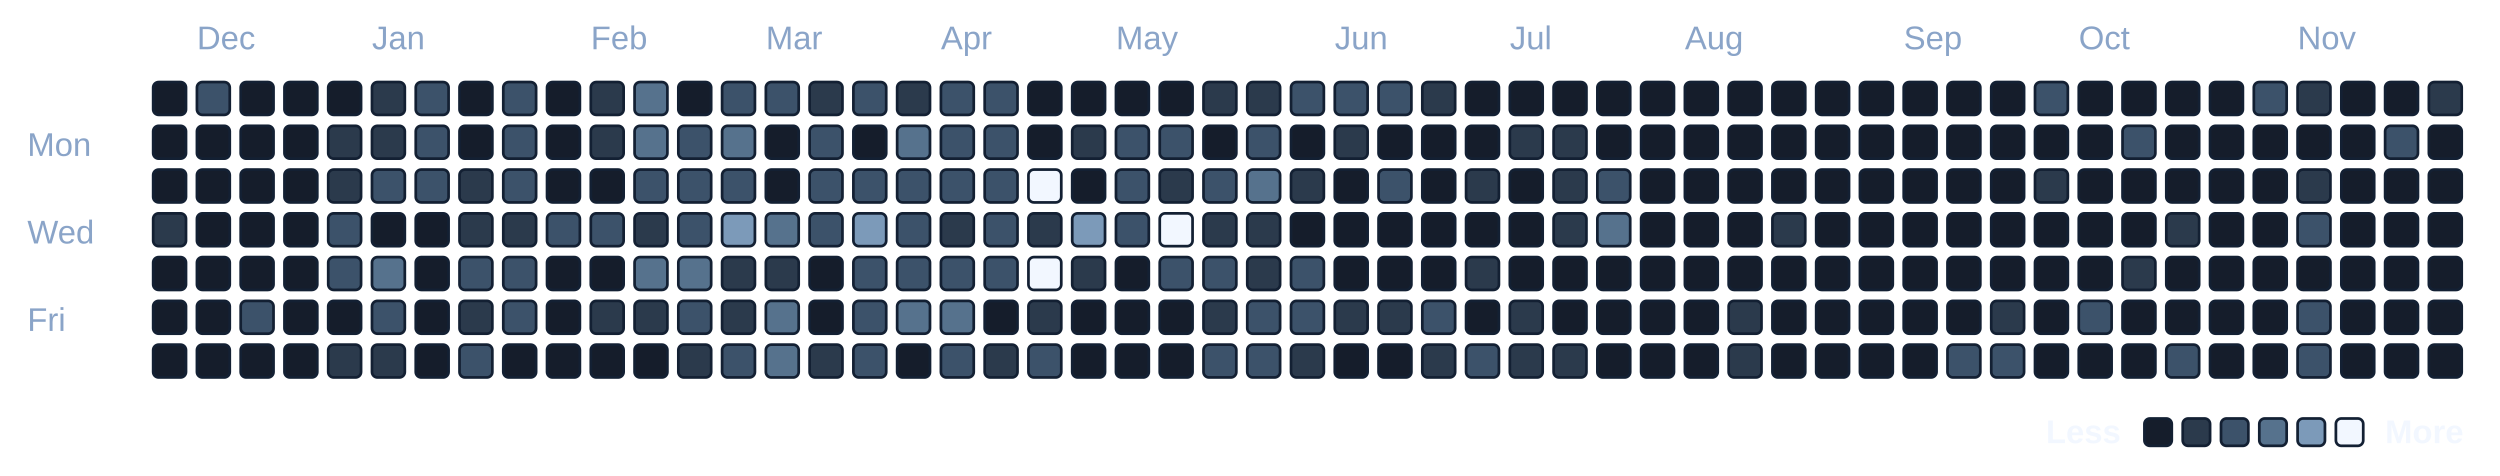
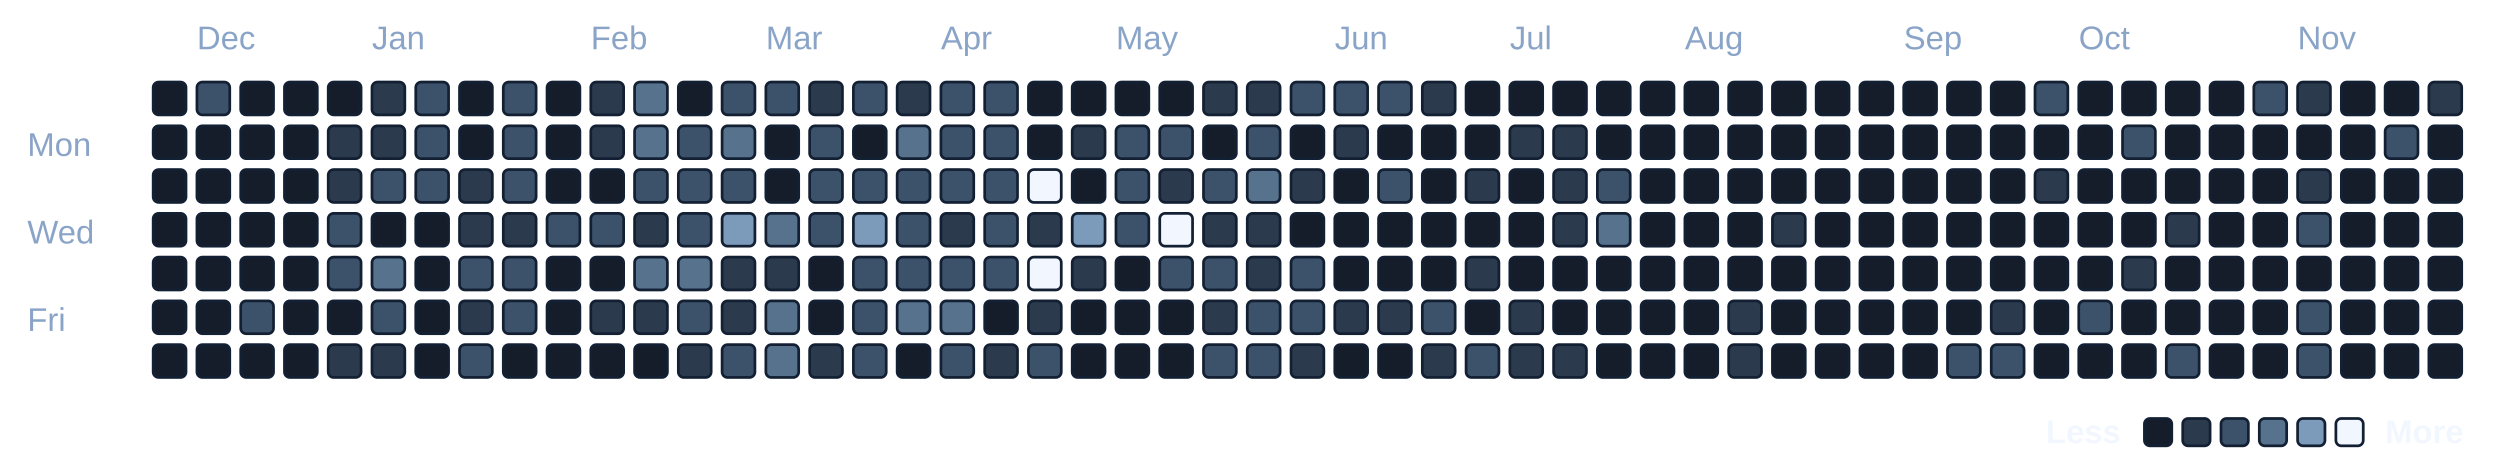
<svg xmlns="http://www.w3.org/2000/svg" baseProfile="tiny" height="174" version="1.2" width="914">
  <defs />
  <text fill="#8AA4C8" font-family="Segoe UI, Arial, sans-serif" font-size="12px" x="72" y="18">Dec</text>
  <text fill="#8AA4C8" font-family="Segoe UI, Arial, sans-serif" font-size="12px" x="136" y="18">Jan</text>
  <text fill="#8AA4C8" font-family="Segoe UI, Arial, sans-serif" font-size="12px" x="216" y="18">Feb</text>
  <text fill="#8AA4C8" font-family="Segoe UI, Arial, sans-serif" font-size="12px" x="280" y="18">Mar</text>
  <text fill="#8AA4C8" font-family="Segoe UI, Arial, sans-serif" font-size="12px" x="344" y="18">Apr</text>
  <text fill="#8AA4C8" font-family="Segoe UI, Arial, sans-serif" font-size="12px" x="408" y="18">May</text>
  <text fill="#8AA4C8" font-family="Segoe UI, Arial, sans-serif" font-size="12px" x="488" y="18">Jun</text>
  <text fill="#8AA4C8" font-family="Segoe UI, Arial, sans-serif" font-size="12px" x="552" y="18">Jul</text>
  <text fill="#8AA4C8" font-family="Segoe UI, Arial, sans-serif" font-size="12px" x="616" y="18">Aug</text>
  <text fill="#8AA4C8" font-family="Segoe UI, Arial, sans-serif" font-size="12px" x="696" y="18">Sep</text>
  <text fill="#8AA4C8" font-family="Segoe UI, Arial, sans-serif" font-size="12px" x="760" y="18">Oct</text>
  <text fill="#8AA4C8" font-family="Segoe UI, Arial, sans-serif" font-size="12px" x="840" y="18">Nov</text>
  <text fill="#8AA4C8" font-family="Segoe UI, Arial, sans-serif" font-size="12px" x="10" y="57">Mon</text>
  <text fill="#8AA4C8" font-family="Segoe UI, Arial, sans-serif" font-size="12px" x="10" y="89">Wed</text>
  <text fill="#8AA4C8" font-family="Segoe UI, Arial, sans-serif" font-size="12px" x="10" y="121">Fri</text>
  <rect fill="#151D2B" height="12" rx="2" ry="2" stroke="#132033" stroke-width="1" width="12" x="56" y="30" />
  <rect fill="#151D2B" height="12" rx="2" ry="2" stroke="#132033" stroke-width="1" width="12" x="56" y="46" />
  <rect fill="#151D2B" height="12" rx="2" ry="2" stroke="#132033" stroke-width="1" width="12" x="56" y="62" />
-   <rect fill="#2B3A4C" height="12" rx="2" ry="2" stroke="#132033" stroke-width="1" width="12" x="56" y="78" />
+   <rect fill="#151D2B" height="12" rx="2" ry="2" stroke="#132033" stroke-width="1" width="12" x="56" y="78" />
  <rect fill="#151D2B" height="12" rx="2" ry="2" stroke="#132033" stroke-width="1" width="12" x="56" y="94" />
  <rect fill="#151D2B" height="12" rx="2" ry="2" stroke="#132033" stroke-width="1" width="12" x="56" y="110" />
  <rect fill="#151D2B" height="12" rx="2" ry="2" stroke="#132033" stroke-width="1" width="12" x="56" y="126" />
  <rect fill="#3C526A" height="12" rx="2" ry="2" stroke="#132033" stroke-width="1" width="12" x="72" y="30" />
  <rect fill="#151D2B" height="12" rx="2" ry="2" stroke="#132033" stroke-width="1" width="12" x="72" y="46" />
  <rect fill="#151D2B" height="12" rx="2" ry="2" stroke="#132033" stroke-width="1" width="12" x="72" y="62" />
  <rect fill="#151D2B" height="12" rx="2" ry="2" stroke="#132033" stroke-width="1" width="12" x="72" y="78" />
  <rect fill="#151D2B" height="12" rx="2" ry="2" stroke="#132033" stroke-width="1" width="12" x="72" y="94" />
  <rect fill="#151D2B" height="12" rx="2" ry="2" stroke="#132033" stroke-width="1" width="12" x="72" y="110" />
  <rect fill="#151D2B" height="12" rx="2" ry="2" stroke="#132033" stroke-width="1" width="12" x="72" y="126" />
  <rect fill="#151D2B" height="12" rx="2" ry="2" stroke="#132033" stroke-width="1" width="12" x="88" y="30" />
  <rect fill="#151D2B" height="12" rx="2" ry="2" stroke="#132033" stroke-width="1" width="12" x="88" y="46" />
  <rect fill="#151D2B" height="12" rx="2" ry="2" stroke="#132033" stroke-width="1" width="12" x="88" y="62" />
  <rect fill="#151D2B" height="12" rx="2" ry="2" stroke="#132033" stroke-width="1" width="12" x="88" y="78" />
  <rect fill="#151D2B" height="12" rx="2" ry="2" stroke="#132033" stroke-width="1" width="12" x="88" y="94" />
  <rect fill="#3C526A" height="12" rx="2" ry="2" stroke="#132033" stroke-width="1" width="12" x="88" y="110" />
  <rect fill="#151D2B" height="12" rx="2" ry="2" stroke="#132033" stroke-width="1" width="12" x="88" y="126" />
  <rect fill="#151D2B" height="12" rx="2" ry="2" stroke="#132033" stroke-width="1" width="12" x="104" y="30" />
  <rect fill="#151D2B" height="12" rx="2" ry="2" stroke="#132033" stroke-width="1" width="12" x="104" y="46" />
  <rect fill="#151D2B" height="12" rx="2" ry="2" stroke="#132033" stroke-width="1" width="12" x="104" y="62" />
  <rect fill="#151D2B" height="12" rx="2" ry="2" stroke="#132033" stroke-width="1" width="12" x="104" y="78" />
  <rect fill="#151D2B" height="12" rx="2" ry="2" stroke="#132033" stroke-width="1" width="12" x="104" y="94" />
  <rect fill="#151D2B" height="12" rx="2" ry="2" stroke="#132033" stroke-width="1" width="12" x="104" y="110" />
  <rect fill="#151D2B" height="12" rx="2" ry="2" stroke="#132033" stroke-width="1" width="12" x="104" y="126" />
  <rect fill="#151D2B" height="12" rx="2" ry="2" stroke="#132033" stroke-width="1" width="12" x="120" y="30" />
  <rect fill="#2B3A4C" height="12" rx="2" ry="2" stroke="#132033" stroke-width="1" width="12" x="120" y="46" />
  <rect fill="#2B3A4C" height="12" rx="2" ry="2" stroke="#132033" stroke-width="1" width="12" x="120" y="62" />
  <rect fill="#3C526A" height="12" rx="2" ry="2" stroke="#132033" stroke-width="1" width="12" x="120" y="78" />
  <rect fill="#3C526A" height="12" rx="2" ry="2" stroke="#132033" stroke-width="1" width="12" x="120" y="94" />
  <rect fill="#151D2B" height="12" rx="2" ry="2" stroke="#132033" stroke-width="1" width="12" x="120" y="110" />
  <rect fill="#2B3A4C" height="12" rx="2" ry="2" stroke="#132033" stroke-width="1" width="12" x="120" y="126" />
  <rect fill="#2B3A4C" height="12" rx="2" ry="2" stroke="#132033" stroke-width="1" width="12" x="136" y="30" />
  <rect fill="#2B3A4C" height="12" rx="2" ry="2" stroke="#132033" stroke-width="1" width="12" x="136" y="46" />
  <rect fill="#3C526A" height="12" rx="2" ry="2" stroke="#132033" stroke-width="1" width="12" x="136" y="62" />
  <rect fill="#151D2B" height="12" rx="2" ry="2" stroke="#132033" stroke-width="1" width="12" x="136" y="78" />
  <rect fill="#56728D" height="12" rx="2" ry="2" stroke="#132033" stroke-width="1" width="12" x="136" y="94" />
  <rect fill="#3C526A" height="12" rx="2" ry="2" stroke="#132033" stroke-width="1" width="12" x="136" y="110" />
  <rect fill="#2B3A4C" height="12" rx="2" ry="2" stroke="#132033" stroke-width="1" width="12" x="136" y="126" />
  <rect fill="#3C526A" height="12" rx="2" ry="2" stroke="#132033" stroke-width="1" width="12" x="152" y="30" />
  <rect fill="#3C526A" height="12" rx="2" ry="2" stroke="#132033" stroke-width="1" width="12" x="152" y="46" />
  <rect fill="#3C526A" height="12" rx="2" ry="2" stroke="#132033" stroke-width="1" width="12" x="152" y="62" />
  <rect fill="#151D2B" height="12" rx="2" ry="2" stroke="#132033" stroke-width="1" width="12" x="152" y="78" />
  <rect fill="#151D2B" height="12" rx="2" ry="2" stroke="#132033" stroke-width="1" width="12" x="152" y="94" />
  <rect fill="#151D2B" height="12" rx="2" ry="2" stroke="#132033" stroke-width="1" width="12" x="152" y="110" />
  <rect fill="#151D2B" height="12" rx="2" ry="2" stroke="#132033" stroke-width="1" width="12" x="152" y="126" />
  <rect fill="#151D2B" height="12" rx="2" ry="2" stroke="#132033" stroke-width="1" width="12" x="168" y="30" />
  <rect fill="#151D2B" height="12" rx="2" ry="2" stroke="#132033" stroke-width="1" width="12" x="168" y="46" />
  <rect fill="#2B3A4C" height="12" rx="2" ry="2" stroke="#132033" stroke-width="1" width="12" x="168" y="62" />
  <rect fill="#2B3A4C" height="12" rx="2" ry="2" stroke="#132033" stroke-width="1" width="12" x="168" y="78" />
  <rect fill="#3C526A" height="12" rx="2" ry="2" stroke="#132033" stroke-width="1" width="12" x="168" y="94" />
  <rect fill="#2B3A4C" height="12" rx="2" ry="2" stroke="#132033" stroke-width="1" width="12" x="168" y="110" />
  <rect fill="#3C526A" height="12" rx="2" ry="2" stroke="#132033" stroke-width="1" width="12" x="168" y="126" />
  <rect fill="#3C526A" height="12" rx="2" ry="2" stroke="#132033" stroke-width="1" width="12" x="184" y="30" />
  <rect fill="#3C526A" height="12" rx="2" ry="2" stroke="#132033" stroke-width="1" width="12" x="184" y="46" />
  <rect fill="#3C526A" height="12" rx="2" ry="2" stroke="#132033" stroke-width="1" width="12" x="184" y="62" />
  <rect fill="#2B3A4C" height="12" rx="2" ry="2" stroke="#132033" stroke-width="1" width="12" x="184" y="78" />
  <rect fill="#3C526A" height="12" rx="2" ry="2" stroke="#132033" stroke-width="1" width="12" x="184" y="94" />
  <rect fill="#3C526A" height="12" rx="2" ry="2" stroke="#132033" stroke-width="1" width="12" x="184" y="110" />
  <rect fill="#151D2B" height="12" rx="2" ry="2" stroke="#132033" stroke-width="1" width="12" x="184" y="126" />
  <rect fill="#151D2B" height="12" rx="2" ry="2" stroke="#132033" stroke-width="1" width="12" x="200" y="30" />
  <rect fill="#151D2B" height="12" rx="2" ry="2" stroke="#132033" stroke-width="1" width="12" x="200" y="46" />
  <rect fill="#151D2B" height="12" rx="2" ry="2" stroke="#132033" stroke-width="1" width="12" x="200" y="62" />
  <rect fill="#3C526A" height="12" rx="2" ry="2" stroke="#132033" stroke-width="1" width="12" x="200" y="78" />
  <rect fill="#151D2B" height="12" rx="2" ry="2" stroke="#132033" stroke-width="1" width="12" x="200" y="94" />
  <rect fill="#151D2B" height="12" rx="2" ry="2" stroke="#132033" stroke-width="1" width="12" x="200" y="110" />
  <rect fill="#151D2B" height="12" rx="2" ry="2" stroke="#132033" stroke-width="1" width="12" x="200" y="126" />
  <rect fill="#2B3A4C" height="12" rx="2" ry="2" stroke="#132033" stroke-width="1" width="12" x="216" y="30" />
  <rect fill="#2B3A4C" height="12" rx="2" ry="2" stroke="#132033" stroke-width="1" width="12" x="216" y="46" />
  <rect fill="#151D2B" height="12" rx="2" ry="2" stroke="#132033" stroke-width="1" width="12" x="216" y="62" />
  <rect fill="#3C526A" height="12" rx="2" ry="2" stroke="#132033" stroke-width="1" width="12" x="216" y="78" />
  <rect fill="#151D2B" height="12" rx="2" ry="2" stroke="#132033" stroke-width="1" width="12" x="216" y="94" />
  <rect fill="#2B3A4C" height="12" rx="2" ry="2" stroke="#132033" stroke-width="1" width="12" x="216" y="110" />
  <rect fill="#151D2B" height="12" rx="2" ry="2" stroke="#132033" stroke-width="1" width="12" x="216" y="126" />
  <rect fill="#56728D" height="12" rx="2" ry="2" stroke="#132033" stroke-width="1" width="12" x="232" y="30" />
  <rect fill="#56728D" height="12" rx="2" ry="2" stroke="#132033" stroke-width="1" width="12" x="232" y="46" />
  <rect fill="#3C526A" height="12" rx="2" ry="2" stroke="#132033" stroke-width="1" width="12" x="232" y="62" />
  <rect fill="#2B3A4C" height="12" rx="2" ry="2" stroke="#132033" stroke-width="1" width="12" x="232" y="78" />
  <rect fill="#56728D" height="12" rx="2" ry="2" stroke="#132033" stroke-width="1" width="12" x="232" y="94" />
  <rect fill="#2B3A4C" height="12" rx="2" ry="2" stroke="#132033" stroke-width="1" width="12" x="232" y="110" />
  <rect fill="#151D2B" height="12" rx="2" ry="2" stroke="#132033" stroke-width="1" width="12" x="232" y="126" />
  <rect fill="#151D2B" height="12" rx="2" ry="2" stroke="#132033" stroke-width="1" width="12" x="248" y="30" />
  <rect fill="#3C526A" height="12" rx="2" ry="2" stroke="#132033" stroke-width="1" width="12" x="248" y="46" />
  <rect fill="#3C526A" height="12" rx="2" ry="2" stroke="#132033" stroke-width="1" width="12" x="248" y="62" />
  <rect fill="#3C526A" height="12" rx="2" ry="2" stroke="#132033" stroke-width="1" width="12" x="248" y="78" />
  <rect fill="#56728D" height="12" rx="2" ry="2" stroke="#132033" stroke-width="1" width="12" x="248" y="94" />
  <rect fill="#3C526A" height="12" rx="2" ry="2" stroke="#132033" stroke-width="1" width="12" x="248" y="110" />
  <rect fill="#2B3A4C" height="12" rx="2" ry="2" stroke="#132033" stroke-width="1" width="12" x="248" y="126" />
  <rect fill="#3C526A" height="12" rx="2" ry="2" stroke="#132033" stroke-width="1" width="12" x="264" y="30" />
  <rect fill="#56728D" height="12" rx="2" ry="2" stroke="#132033" stroke-width="1" width="12" x="264" y="46" />
  <rect fill="#3C526A" height="12" rx="2" ry="2" stroke="#132033" stroke-width="1" width="12" x="264" y="62" />
  <rect fill="#7C9AB9" height="12" rx="2" ry="2" stroke="#132033" stroke-width="1" width="12" x="264" y="78" />
  <rect fill="#2B3A4C" height="12" rx="2" ry="2" stroke="#132033" stroke-width="1" width="12" x="264" y="94" />
  <rect fill="#2B3A4C" height="12" rx="2" ry="2" stroke="#132033" stroke-width="1" width="12" x="264" y="110" />
  <rect fill="#3C526A" height="12" rx="2" ry="2" stroke="#132033" stroke-width="1" width="12" x="264" y="126" />
  <rect fill="#3C526A" height="12" rx="2" ry="2" stroke="#132033" stroke-width="1" width="12" x="280" y="30" />
  <rect fill="#151D2B" height="12" rx="2" ry="2" stroke="#132033" stroke-width="1" width="12" x="280" y="46" />
  <rect fill="#151D2B" height="12" rx="2" ry="2" stroke="#132033" stroke-width="1" width="12" x="280" y="62" />
  <rect fill="#56728D" height="12" rx="2" ry="2" stroke="#132033" stroke-width="1" width="12" x="280" y="78" />
  <rect fill="#2B3A4C" height="12" rx="2" ry="2" stroke="#132033" stroke-width="1" width="12" x="280" y="94" />
  <rect fill="#56728D" height="12" rx="2" ry="2" stroke="#132033" stroke-width="1" width="12" x="280" y="110" />
  <rect fill="#56728D" height="12" rx="2" ry="2" stroke="#132033" stroke-width="1" width="12" x="280" y="126" />
  <rect fill="#2B3A4C" height="12" rx="2" ry="2" stroke="#132033" stroke-width="1" width="12" x="296" y="30" />
  <rect fill="#3C526A" height="12" rx="2" ry="2" stroke="#132033" stroke-width="1" width="12" x="296" y="46" />
  <rect fill="#3C526A" height="12" rx="2" ry="2" stroke="#132033" stroke-width="1" width="12" x="296" y="62" />
  <rect fill="#3C526A" height="12" rx="2" ry="2" stroke="#132033" stroke-width="1" width="12" x="296" y="78" />
  <rect fill="#151D2B" height="12" rx="2" ry="2" stroke="#132033" stroke-width="1" width="12" x="296" y="94" />
  <rect fill="#151D2B" height="12" rx="2" ry="2" stroke="#132033" stroke-width="1" width="12" x="296" y="110" />
  <rect fill="#2B3A4C" height="12" rx="2" ry="2" stroke="#132033" stroke-width="1" width="12" x="296" y="126" />
  <rect fill="#3C526A" height="12" rx="2" ry="2" stroke="#132033" stroke-width="1" width="12" x="312" y="30" />
  <rect fill="#151D2B" height="12" rx="2" ry="2" stroke="#132033" stroke-width="1" width="12" x="312" y="46" />
  <rect fill="#3C526A" height="12" rx="2" ry="2" stroke="#132033" stroke-width="1" width="12" x="312" y="62" />
  <rect fill="#7C9AB9" height="12" rx="2" ry="2" stroke="#132033" stroke-width="1" width="12" x="312" y="78" />
  <rect fill="#3C526A" height="12" rx="2" ry="2" stroke="#132033" stroke-width="1" width="12" x="312" y="94" />
  <rect fill="#3C526A" height="12" rx="2" ry="2" stroke="#132033" stroke-width="1" width="12" x="312" y="110" />
  <rect fill="#3C526A" height="12" rx="2" ry="2" stroke="#132033" stroke-width="1" width="12" x="312" y="126" />
  <rect fill="#2B3A4C" height="12" rx="2" ry="2" stroke="#132033" stroke-width="1" width="12" x="328" y="30" />
  <rect fill="#56728D" height="12" rx="2" ry="2" stroke="#132033" stroke-width="1" width="12" x="328" y="46" />
  <rect fill="#3C526A" height="12" rx="2" ry="2" stroke="#132033" stroke-width="1" width="12" x="328" y="62" />
  <rect fill="#3C526A" height="12" rx="2" ry="2" stroke="#132033" stroke-width="1" width="12" x="328" y="78" />
  <rect fill="#3C526A" height="12" rx="2" ry="2" stroke="#132033" stroke-width="1" width="12" x="328" y="94" />
  <rect fill="#56728D" height="12" rx="2" ry="2" stroke="#132033" stroke-width="1" width="12" x="328" y="110" />
  <rect fill="#151D2B" height="12" rx="2" ry="2" stroke="#132033" stroke-width="1" width="12" x="328" y="126" />
  <rect fill="#3C526A" height="12" rx="2" ry="2" stroke="#132033" stroke-width="1" width="12" x="344" y="30" />
  <rect fill="#3C526A" height="12" rx="2" ry="2" stroke="#132033" stroke-width="1" width="12" x="344" y="46" />
  <rect fill="#3C526A" height="12" rx="2" ry="2" stroke="#132033" stroke-width="1" width="12" x="344" y="62" />
  <rect fill="#2B3A4C" height="12" rx="2" ry="2" stroke="#132033" stroke-width="1" width="12" x="344" y="78" />
  <rect fill="#3C526A" height="12" rx="2" ry="2" stroke="#132033" stroke-width="1" width="12" x="344" y="94" />
  <rect fill="#56728D" height="12" rx="2" ry="2" stroke="#132033" stroke-width="1" width="12" x="344" y="110" />
  <rect fill="#3C526A" height="12" rx="2" ry="2" stroke="#132033" stroke-width="1" width="12" x="344" y="126" />
  <rect fill="#3C526A" height="12" rx="2" ry="2" stroke="#132033" stroke-width="1" width="12" x="360" y="30" />
  <rect fill="#3C526A" height="12" rx="2" ry="2" stroke="#132033" stroke-width="1" width="12" x="360" y="46" />
  <rect fill="#3C526A" height="12" rx="2" ry="2" stroke="#132033" stroke-width="1" width="12" x="360" y="62" />
  <rect fill="#3C526A" height="12" rx="2" ry="2" stroke="#132033" stroke-width="1" width="12" x="360" y="78" />
  <rect fill="#3C526A" height="12" rx="2" ry="2" stroke="#132033" stroke-width="1" width="12" x="360" y="94" />
  <rect fill="#151D2B" height="12" rx="2" ry="2" stroke="#132033" stroke-width="1" width="12" x="360" y="110" />
  <rect fill="#2B3A4C" height="12" rx="2" ry="2" stroke="#132033" stroke-width="1" width="12" x="360" y="126" />
  <rect fill="#151D2B" height="12" rx="2" ry="2" stroke="#132033" stroke-width="1" width="12" x="376" y="30" />
  <rect fill="#151D2B" height="12" rx="2" ry="2" stroke="#132033" stroke-width="1" width="12" x="376" y="46" />
  <rect fill="#F2F7FF" height="12" rx="2" ry="2" stroke="#132033" stroke-width="1" width="12" x="376" y="62" />
  <rect fill="#2B3A4C" height="12" rx="2" ry="2" stroke="#132033" stroke-width="1" width="12" x="376" y="78" />
  <rect fill="#F2F7FF" height="12" rx="2" ry="2" stroke="#132033" stroke-width="1" width="12" x="376" y="94" />
  <rect fill="#2B3A4C" height="12" rx="2" ry="2" stroke="#132033" stroke-width="1" width="12" x="376" y="110" />
  <rect fill="#3C526A" height="12" rx="2" ry="2" stroke="#132033" stroke-width="1" width="12" x="376" y="126" />
  <rect fill="#151D2B" height="12" rx="2" ry="2" stroke="#132033" stroke-width="1" width="12" x="392" y="30" />
  <rect fill="#2B3A4C" height="12" rx="2" ry="2" stroke="#132033" stroke-width="1" width="12" x="392" y="46" />
  <rect fill="#151D2B" height="12" rx="2" ry="2" stroke="#132033" stroke-width="1" width="12" x="392" y="62" />
  <rect fill="#7C9AB9" height="12" rx="2" ry="2" stroke="#132033" stroke-width="1" width="12" x="392" y="78" />
  <rect fill="#2B3A4C" height="12" rx="2" ry="2" stroke="#132033" stroke-width="1" width="12" x="392" y="94" />
  <rect fill="#151D2B" height="12" rx="2" ry="2" stroke="#132033" stroke-width="1" width="12" x="392" y="110" />
  <rect fill="#151D2B" height="12" rx="2" ry="2" stroke="#132033" stroke-width="1" width="12" x="392" y="126" />
  <rect fill="#151D2B" height="12" rx="2" ry="2" stroke="#132033" stroke-width="1" width="12" x="408" y="30" />
  <rect fill="#3C526A" height="12" rx="2" ry="2" stroke="#132033" stroke-width="1" width="12" x="408" y="46" />
  <rect fill="#3C526A" height="12" rx="2" ry="2" stroke="#132033" stroke-width="1" width="12" x="408" y="62" />
  <rect fill="#3C526A" height="12" rx="2" ry="2" stroke="#132033" stroke-width="1" width="12" x="408" y="78" />
  <rect fill="#151D2B" height="12" rx="2" ry="2" stroke="#132033" stroke-width="1" width="12" x="408" y="94" />
  <rect fill="#151D2B" height="12" rx="2" ry="2" stroke="#132033" stroke-width="1" width="12" x="408" y="110" />
  <rect fill="#151D2B" height="12" rx="2" ry="2" stroke="#132033" stroke-width="1" width="12" x="408" y="126" />
  <rect fill="#151D2B" height="12" rx="2" ry="2" stroke="#132033" stroke-width="1" width="12" x="424" y="30" />
  <rect fill="#3C526A" height="12" rx="2" ry="2" stroke="#132033" stroke-width="1" width="12" x="424" y="46" />
  <rect fill="#2B3A4C" height="12" rx="2" ry="2" stroke="#132033" stroke-width="1" width="12" x="424" y="62" />
  <rect fill="#F2F7FF" height="12" rx="2" ry="2" stroke="#132033" stroke-width="1" width="12" x="424" y="78" />
  <rect fill="#3C526A" height="12" rx="2" ry="2" stroke="#132033" stroke-width="1" width="12" x="424" y="94" />
  <rect fill="#151D2B" height="12" rx="2" ry="2" stroke="#132033" stroke-width="1" width="12" x="424" y="110" />
  <rect fill="#151D2B" height="12" rx="2" ry="2" stroke="#132033" stroke-width="1" width="12" x="424" y="126" />
  <rect fill="#2B3A4C" height="12" rx="2" ry="2" stroke="#132033" stroke-width="1" width="12" x="440" y="30" />
  <rect fill="#151D2B" height="12" rx="2" ry="2" stroke="#132033" stroke-width="1" width="12" x="440" y="46" />
  <rect fill="#3C526A" height="12" rx="2" ry="2" stroke="#132033" stroke-width="1" width="12" x="440" y="62" />
  <rect fill="#2B3A4C" height="12" rx="2" ry="2" stroke="#132033" stroke-width="1" width="12" x="440" y="78" />
  <rect fill="#3C526A" height="12" rx="2" ry="2" stroke="#132033" stroke-width="1" width="12" x="440" y="94" />
  <rect fill="#2B3A4C" height="12" rx="2" ry="2" stroke="#132033" stroke-width="1" width="12" x="440" y="110" />
  <rect fill="#3C526A" height="12" rx="2" ry="2" stroke="#132033" stroke-width="1" width="12" x="440" y="126" />
  <rect fill="#2B3A4C" height="12" rx="2" ry="2" stroke="#132033" stroke-width="1" width="12" x="456" y="30" />
  <rect fill="#3C526A" height="12" rx="2" ry="2" stroke="#132033" stroke-width="1" width="12" x="456" y="46" />
  <rect fill="#56728D" height="12" rx="2" ry="2" stroke="#132033" stroke-width="1" width="12" x="456" y="62" />
  <rect fill="#2B3A4C" height="12" rx="2" ry="2" stroke="#132033" stroke-width="1" width="12" x="456" y="78" />
  <rect fill="#2B3A4C" height="12" rx="2" ry="2" stroke="#132033" stroke-width="1" width="12" x="456" y="94" />
  <rect fill="#3C526A" height="12" rx="2" ry="2" stroke="#132033" stroke-width="1" width="12" x="456" y="110" />
  <rect fill="#3C526A" height="12" rx="2" ry="2" stroke="#132033" stroke-width="1" width="12" x="456" y="126" />
  <rect fill="#3C526A" height="12" rx="2" ry="2" stroke="#132033" stroke-width="1" width="12" x="472" y="30" />
  <rect fill="#151D2B" height="12" rx="2" ry="2" stroke="#132033" stroke-width="1" width="12" x="472" y="46" />
  <rect fill="#2B3A4C" height="12" rx="2" ry="2" stroke="#132033" stroke-width="1" width="12" x="472" y="62" />
  <rect fill="#151D2B" height="12" rx="2" ry="2" stroke="#132033" stroke-width="1" width="12" x="472" y="78" />
  <rect fill="#3C526A" height="12" rx="2" ry="2" stroke="#132033" stroke-width="1" width="12" x="472" y="94" />
  <rect fill="#3C526A" height="12" rx="2" ry="2" stroke="#132033" stroke-width="1" width="12" x="472" y="110" />
  <rect fill="#2B3A4C" height="12" rx="2" ry="2" stroke="#132033" stroke-width="1" width="12" x="472" y="126" />
  <rect fill="#3C526A" height="12" rx="2" ry="2" stroke="#132033" stroke-width="1" width="12" x="488" y="30" />
  <rect fill="#2B3A4C" height="12" rx="2" ry="2" stroke="#132033" stroke-width="1" width="12" x="488" y="46" />
  <rect fill="#151D2B" height="12" rx="2" ry="2" stroke="#132033" stroke-width="1" width="12" x="488" y="62" />
  <rect fill="#151D2B" height="12" rx="2" ry="2" stroke="#132033" stroke-width="1" width="12" x="488" y="78" />
  <rect fill="#151D2B" height="12" rx="2" ry="2" stroke="#132033" stroke-width="1" width="12" x="488" y="94" />
  <rect fill="#2B3A4C" height="12" rx="2" ry="2" stroke="#132033" stroke-width="1" width="12" x="488" y="110" />
  <rect fill="#151D2B" height="12" rx="2" ry="2" stroke="#132033" stroke-width="1" width="12" x="488" y="126" />
  <rect fill="#3C526A" height="12" rx="2" ry="2" stroke="#132033" stroke-width="1" width="12" x="504" y="30" />
  <rect fill="#151D2B" height="12" rx="2" ry="2" stroke="#132033" stroke-width="1" width="12" x="504" y="46" />
  <rect fill="#3C526A" height="12" rx="2" ry="2" stroke="#132033" stroke-width="1" width="12" x="504" y="62" />
  <rect fill="#151D2B" height="12" rx="2" ry="2" stroke="#132033" stroke-width="1" width="12" x="504" y="78" />
  <rect fill="#151D2B" height="12" rx="2" ry="2" stroke="#132033" stroke-width="1" width="12" x="504" y="94" />
  <rect fill="#2B3A4C" height="12" rx="2" ry="2" stroke="#132033" stroke-width="1" width="12" x="504" y="110" />
  <rect fill="#151D2B" height="12" rx="2" ry="2" stroke="#132033" stroke-width="1" width="12" x="504" y="126" />
  <rect fill="#2B3A4C" height="12" rx="2" ry="2" stroke="#132033" stroke-width="1" width="12" x="520" y="30" />
  <rect fill="#151D2B" height="12" rx="2" ry="2" stroke="#132033" stroke-width="1" width="12" x="520" y="46" />
  <rect fill="#151D2B" height="12" rx="2" ry="2" stroke="#132033" stroke-width="1" width="12" x="520" y="62" />
  <rect fill="#151D2B" height="12" rx="2" ry="2" stroke="#132033" stroke-width="1" width="12" x="520" y="78" />
  <rect fill="#151D2B" height="12" rx="2" ry="2" stroke="#132033" stroke-width="1" width="12" x="520" y="94" />
  <rect fill="#3C526A" height="12" rx="2" ry="2" stroke="#132033" stroke-width="1" width="12" x="520" y="110" />
  <rect fill="#2B3A4C" height="12" rx="2" ry="2" stroke="#132033" stroke-width="1" width="12" x="520" y="126" />
  <rect fill="#151D2B" height="12" rx="2" ry="2" stroke="#132033" stroke-width="1" width="12" x="536" y="30" />
  <rect fill="#151D2B" height="12" rx="2" ry="2" stroke="#132033" stroke-width="1" width="12" x="536" y="46" />
  <rect fill="#2B3A4C" height="12" rx="2" ry="2" stroke="#132033" stroke-width="1" width="12" x="536" y="62" />
  <rect fill="#151D2B" height="12" rx="2" ry="2" stroke="#132033" stroke-width="1" width="12" x="536" y="78" />
  <rect fill="#2B3A4C" height="12" rx="2" ry="2" stroke="#132033" stroke-width="1" width="12" x="536" y="94" />
  <rect fill="#151D2B" height="12" rx="2" ry="2" stroke="#132033" stroke-width="1" width="12" x="536" y="110" />
  <rect fill="#3C526A" height="12" rx="2" ry="2" stroke="#132033" stroke-width="1" width="12" x="536" y="126" />
  <rect fill="#151D2B" height="12" rx="2" ry="2" stroke="#132033" stroke-width="1" width="12" x="552" y="30" />
  <rect fill="#2B3A4C" height="12" rx="2" ry="2" stroke="#132033" stroke-width="1" width="12" x="552" y="46" />
  <rect fill="#151D2B" height="12" rx="2" ry="2" stroke="#132033" stroke-width="1" width="12" x="552" y="62" />
  <rect fill="#151D2B" height="12" rx="2" ry="2" stroke="#132033" stroke-width="1" width="12" x="552" y="78" />
  <rect fill="#151D2B" height="12" rx="2" ry="2" stroke="#132033" stroke-width="1" width="12" x="552" y="94" />
  <rect fill="#2B3A4C" height="12" rx="2" ry="2" stroke="#132033" stroke-width="1" width="12" x="552" y="110" />
  <rect fill="#2B3A4C" height="12" rx="2" ry="2" stroke="#132033" stroke-width="1" width="12" x="552" y="126" />
  <rect fill="#151D2B" height="12" rx="2" ry="2" stroke="#132033" stroke-width="1" width="12" x="568" y="30" />
  <rect fill="#2B3A4C" height="12" rx="2" ry="2" stroke="#132033" stroke-width="1" width="12" x="568" y="46" />
  <rect fill="#2B3A4C" height="12" rx="2" ry="2" stroke="#132033" stroke-width="1" width="12" x="568" y="62" />
  <rect fill="#2B3A4C" height="12" rx="2" ry="2" stroke="#132033" stroke-width="1" width="12" x="568" y="78" />
  <rect fill="#151D2B" height="12" rx="2" ry="2" stroke="#132033" stroke-width="1" width="12" x="568" y="94" />
  <rect fill="#151D2B" height="12" rx="2" ry="2" stroke="#132033" stroke-width="1" width="12" x="568" y="110" />
  <rect fill="#2B3A4C" height="12" rx="2" ry="2" stroke="#132033" stroke-width="1" width="12" x="568" y="126" />
  <rect fill="#151D2B" height="12" rx="2" ry="2" stroke="#132033" stroke-width="1" width="12" x="584" y="30" />
  <rect fill="#151D2B" height="12" rx="2" ry="2" stroke="#132033" stroke-width="1" width="12" x="584" y="46" />
  <rect fill="#3C526A" height="12" rx="2" ry="2" stroke="#132033" stroke-width="1" width="12" x="584" y="62" />
  <rect fill="#56728D" height="12" rx="2" ry="2" stroke="#132033" stroke-width="1" width="12" x="584" y="78" />
  <rect fill="#151D2B" height="12" rx="2" ry="2" stroke="#132033" stroke-width="1" width="12" x="584" y="94" />
  <rect fill="#151D2B" height="12" rx="2" ry="2" stroke="#132033" stroke-width="1" width="12" x="584" y="110" />
  <rect fill="#151D2B" height="12" rx="2" ry="2" stroke="#132033" stroke-width="1" width="12" x="584" y="126" />
  <rect fill="#151D2B" height="12" rx="2" ry="2" stroke="#132033" stroke-width="1" width="12" x="600" y="30" />
  <rect fill="#151D2B" height="12" rx="2" ry="2" stroke="#132033" stroke-width="1" width="12" x="600" y="46" />
  <rect fill="#151D2B" height="12" rx="2" ry="2" stroke="#132033" stroke-width="1" width="12" x="600" y="62" />
  <rect fill="#151D2B" height="12" rx="2" ry="2" stroke="#132033" stroke-width="1" width="12" x="600" y="78" />
  <rect fill="#151D2B" height="12" rx="2" ry="2" stroke="#132033" stroke-width="1" width="12" x="600" y="94" />
  <rect fill="#151D2B" height="12" rx="2" ry="2" stroke="#132033" stroke-width="1" width="12" x="600" y="110" />
  <rect fill="#151D2B" height="12" rx="2" ry="2" stroke="#132033" stroke-width="1" width="12" x="600" y="126" />
  <rect fill="#151D2B" height="12" rx="2" ry="2" stroke="#132033" stroke-width="1" width="12" x="616" y="30" />
  <rect fill="#151D2B" height="12" rx="2" ry="2" stroke="#132033" stroke-width="1" width="12" x="616" y="46" />
  <rect fill="#151D2B" height="12" rx="2" ry="2" stroke="#132033" stroke-width="1" width="12" x="616" y="62" />
  <rect fill="#151D2B" height="12" rx="2" ry="2" stroke="#132033" stroke-width="1" width="12" x="616" y="78" />
  <rect fill="#151D2B" height="12" rx="2" ry="2" stroke="#132033" stroke-width="1" width="12" x="616" y="94" />
  <rect fill="#151D2B" height="12" rx="2" ry="2" stroke="#132033" stroke-width="1" width="12" x="616" y="110" />
  <rect fill="#151D2B" height="12" rx="2" ry="2" stroke="#132033" stroke-width="1" width="12" x="616" y="126" />
  <rect fill="#151D2B" height="12" rx="2" ry="2" stroke="#132033" stroke-width="1" width="12" x="632" y="30" />
  <rect fill="#151D2B" height="12" rx="2" ry="2" stroke="#132033" stroke-width="1" width="12" x="632" y="46" />
  <rect fill="#151D2B" height="12" rx="2" ry="2" stroke="#132033" stroke-width="1" width="12" x="632" y="62" />
  <rect fill="#151D2B" height="12" rx="2" ry="2" stroke="#132033" stroke-width="1" width="12" x="632" y="78" />
  <rect fill="#151D2B" height="12" rx="2" ry="2" stroke="#132033" stroke-width="1" width="12" x="632" y="94" />
  <rect fill="#2B3A4C" height="12" rx="2" ry="2" stroke="#132033" stroke-width="1" width="12" x="632" y="110" />
  <rect fill="#2B3A4C" height="12" rx="2" ry="2" stroke="#132033" stroke-width="1" width="12" x="632" y="126" />
  <rect fill="#151D2B" height="12" rx="2" ry="2" stroke="#132033" stroke-width="1" width="12" x="648" y="30" />
  <rect fill="#151D2B" height="12" rx="2" ry="2" stroke="#132033" stroke-width="1" width="12" x="648" y="46" />
  <rect fill="#151D2B" height="12" rx="2" ry="2" stroke="#132033" stroke-width="1" width="12" x="648" y="62" />
  <rect fill="#2B3A4C" height="12" rx="2" ry="2" stroke="#132033" stroke-width="1" width="12" x="648" y="78" />
  <rect fill="#151D2B" height="12" rx="2" ry="2" stroke="#132033" stroke-width="1" width="12" x="648" y="94" />
  <rect fill="#151D2B" height="12" rx="2" ry="2" stroke="#132033" stroke-width="1" width="12" x="648" y="110" />
  <rect fill="#151D2B" height="12" rx="2" ry="2" stroke="#132033" stroke-width="1" width="12" x="648" y="126" />
  <rect fill="#151D2B" height="12" rx="2" ry="2" stroke="#132033" stroke-width="1" width="12" x="664" y="30" />
  <rect fill="#151D2B" height="12" rx="2" ry="2" stroke="#132033" stroke-width="1" width="12" x="664" y="46" />
  <rect fill="#151D2B" height="12" rx="2" ry="2" stroke="#132033" stroke-width="1" width="12" x="664" y="62" />
  <rect fill="#151D2B" height="12" rx="2" ry="2" stroke="#132033" stroke-width="1" width="12" x="664" y="78" />
  <rect fill="#151D2B" height="12" rx="2" ry="2" stroke="#132033" stroke-width="1" width="12" x="664" y="94" />
  <rect fill="#151D2B" height="12" rx="2" ry="2" stroke="#132033" stroke-width="1" width="12" x="664" y="110" />
  <rect fill="#151D2B" height="12" rx="2" ry="2" stroke="#132033" stroke-width="1" width="12" x="664" y="126" />
  <rect fill="#151D2B" height="12" rx="2" ry="2" stroke="#132033" stroke-width="1" width="12" x="680" y="30" />
  <rect fill="#151D2B" height="12" rx="2" ry="2" stroke="#132033" stroke-width="1" width="12" x="680" y="46" />
  <rect fill="#151D2B" height="12" rx="2" ry="2" stroke="#132033" stroke-width="1" width="12" x="680" y="62" />
  <rect fill="#151D2B" height="12" rx="2" ry="2" stroke="#132033" stroke-width="1" width="12" x="680" y="78" />
  <rect fill="#151D2B" height="12" rx="2" ry="2" stroke="#132033" stroke-width="1" width="12" x="680" y="94" />
  <rect fill="#151D2B" height="12" rx="2" ry="2" stroke="#132033" stroke-width="1" width="12" x="680" y="110" />
  <rect fill="#151D2B" height="12" rx="2" ry="2" stroke="#132033" stroke-width="1" width="12" x="680" y="126" />
  <rect fill="#151D2B" height="12" rx="2" ry="2" stroke="#132033" stroke-width="1" width="12" x="696" y="30" />
  <rect fill="#151D2B" height="12" rx="2" ry="2" stroke="#132033" stroke-width="1" width="12" x="696" y="46" />
  <rect fill="#151D2B" height="12" rx="2" ry="2" stroke="#132033" stroke-width="1" width="12" x="696" y="62" />
  <rect fill="#151D2B" height="12" rx="2" ry="2" stroke="#132033" stroke-width="1" width="12" x="696" y="78" />
  <rect fill="#151D2B" height="12" rx="2" ry="2" stroke="#132033" stroke-width="1" width="12" x="696" y="94" />
  <rect fill="#151D2B" height="12" rx="2" ry="2" stroke="#132033" stroke-width="1" width="12" x="696" y="110" />
  <rect fill="#151D2B" height="12" rx="2" ry="2" stroke="#132033" stroke-width="1" width="12" x="696" y="126" />
  <rect fill="#151D2B" height="12" rx="2" ry="2" stroke="#132033" stroke-width="1" width="12" x="712" y="30" />
  <rect fill="#151D2B" height="12" rx="2" ry="2" stroke="#132033" stroke-width="1" width="12" x="712" y="46" />
  <rect fill="#151D2B" height="12" rx="2" ry="2" stroke="#132033" stroke-width="1" width="12" x="712" y="62" />
  <rect fill="#151D2B" height="12" rx="2" ry="2" stroke="#132033" stroke-width="1" width="12" x="712" y="78" />
  <rect fill="#151D2B" height="12" rx="2" ry="2" stroke="#132033" stroke-width="1" width="12" x="712" y="94" />
  <rect fill="#151D2B" height="12" rx="2" ry="2" stroke="#132033" stroke-width="1" width="12" x="712" y="110" />
  <rect fill="#3C526A" height="12" rx="2" ry="2" stroke="#132033" stroke-width="1" width="12" x="712" y="126" />
  <rect fill="#151D2B" height="12" rx="2" ry="2" stroke="#132033" stroke-width="1" width="12" x="728" y="30" />
  <rect fill="#151D2B" height="12" rx="2" ry="2" stroke="#132033" stroke-width="1" width="12" x="728" y="46" />
  <rect fill="#151D2B" height="12" rx="2" ry="2" stroke="#132033" stroke-width="1" width="12" x="728" y="62" />
  <rect fill="#151D2B" height="12" rx="2" ry="2" stroke="#132033" stroke-width="1" width="12" x="728" y="78" />
  <rect fill="#151D2B" height="12" rx="2" ry="2" stroke="#132033" stroke-width="1" width="12" x="728" y="94" />
  <rect fill="#2B3A4C" height="12" rx="2" ry="2" stroke="#132033" stroke-width="1" width="12" x="728" y="110" />
  <rect fill="#3C526A" height="12" rx="2" ry="2" stroke="#132033" stroke-width="1" width="12" x="728" y="126" />
  <rect fill="#3C526A" height="12" rx="2" ry="2" stroke="#132033" stroke-width="1" width="12" x="744" y="30" />
  <rect fill="#151D2B" height="12" rx="2" ry="2" stroke="#132033" stroke-width="1" width="12" x="744" y="46" />
  <rect fill="#2B3A4C" height="12" rx="2" ry="2" stroke="#132033" stroke-width="1" width="12" x="744" y="62" />
  <rect fill="#151D2B" height="12" rx="2" ry="2" stroke="#132033" stroke-width="1" width="12" x="744" y="78" />
  <rect fill="#151D2B" height="12" rx="2" ry="2" stroke="#132033" stroke-width="1" width="12" x="744" y="94" />
  <rect fill="#151D2B" height="12" rx="2" ry="2" stroke="#132033" stroke-width="1" width="12" x="744" y="110" />
  <rect fill="#151D2B" height="12" rx="2" ry="2" stroke="#132033" stroke-width="1" width="12" x="744" y="126" />
  <rect fill="#151D2B" height="12" rx="2" ry="2" stroke="#132033" stroke-width="1" width="12" x="760" y="30" />
  <rect fill="#151D2B" height="12" rx="2" ry="2" stroke="#132033" stroke-width="1" width="12" x="760" y="46" />
  <rect fill="#151D2B" height="12" rx="2" ry="2" stroke="#132033" stroke-width="1" width="12" x="760" y="62" />
  <rect fill="#151D2B" height="12" rx="2" ry="2" stroke="#132033" stroke-width="1" width="12" x="760" y="78" />
  <rect fill="#151D2B" height="12" rx="2" ry="2" stroke="#132033" stroke-width="1" width="12" x="760" y="94" />
  <rect fill="#3C526A" height="12" rx="2" ry="2" stroke="#132033" stroke-width="1" width="12" x="760" y="110" />
  <rect fill="#151D2B" height="12" rx="2" ry="2" stroke="#132033" stroke-width="1" width="12" x="760" y="126" />
  <rect fill="#151D2B" height="12" rx="2" ry="2" stroke="#132033" stroke-width="1" width="12" x="776" y="30" />
  <rect fill="#3C526A" height="12" rx="2" ry="2" stroke="#132033" stroke-width="1" width="12" x="776" y="46" />
  <rect fill="#151D2B" height="12" rx="2" ry="2" stroke="#132033" stroke-width="1" width="12" x="776" y="62" />
  <rect fill="#151D2B" height="12" rx="2" ry="2" stroke="#132033" stroke-width="1" width="12" x="776" y="78" />
  <rect fill="#2B3A4C" height="12" rx="2" ry="2" stroke="#132033" stroke-width="1" width="12" x="776" y="94" />
  <rect fill="#151D2B" height="12" rx="2" ry="2" stroke="#132033" stroke-width="1" width="12" x="776" y="110" />
  <rect fill="#151D2B" height="12" rx="2" ry="2" stroke="#132033" stroke-width="1" width="12" x="776" y="126" />
  <rect fill="#151D2B" height="12" rx="2" ry="2" stroke="#132033" stroke-width="1" width="12" x="792" y="30" />
  <rect fill="#151D2B" height="12" rx="2" ry="2" stroke="#132033" stroke-width="1" width="12" x="792" y="46" />
  <rect fill="#151D2B" height="12" rx="2" ry="2" stroke="#132033" stroke-width="1" width="12" x="792" y="62" />
  <rect fill="#2B3A4C" height="12" rx="2" ry="2" stroke="#132033" stroke-width="1" width="12" x="792" y="78" />
  <rect fill="#151D2B" height="12" rx="2" ry="2" stroke="#132033" stroke-width="1" width="12" x="792" y="94" />
  <rect fill="#151D2B" height="12" rx="2" ry="2" stroke="#132033" stroke-width="1" width="12" x="792" y="110" />
  <rect fill="#3C526A" height="12" rx="2" ry="2" stroke="#132033" stroke-width="1" width="12" x="792" y="126" />
  <rect fill="#151D2B" height="12" rx="2" ry="2" stroke="#132033" stroke-width="1" width="12" x="808" y="30" />
  <rect fill="#151D2B" height="12" rx="2" ry="2" stroke="#132033" stroke-width="1" width="12" x="808" y="46" />
  <rect fill="#151D2B" height="12" rx="2" ry="2" stroke="#132033" stroke-width="1" width="12" x="808" y="62" />
  <rect fill="#151D2B" height="12" rx="2" ry="2" stroke="#132033" stroke-width="1" width="12" x="808" y="78" />
  <rect fill="#151D2B" height="12" rx="2" ry="2" stroke="#132033" stroke-width="1" width="12" x="808" y="94" />
  <rect fill="#151D2B" height="12" rx="2" ry="2" stroke="#132033" stroke-width="1" width="12" x="808" y="110" />
  <rect fill="#151D2B" height="12" rx="2" ry="2" stroke="#132033" stroke-width="1" width="12" x="808" y="126" />
  <rect fill="#3C526A" height="12" rx="2" ry="2" stroke="#132033" stroke-width="1" width="12" x="824" y="30" />
  <rect fill="#151D2B" height="12" rx="2" ry="2" stroke="#132033" stroke-width="1" width="12" x="824" y="46" />
  <rect fill="#151D2B" height="12" rx="2" ry="2" stroke="#132033" stroke-width="1" width="12" x="824" y="62" />
  <rect fill="#151D2B" height="12" rx="2" ry="2" stroke="#132033" stroke-width="1" width="12" x="824" y="78" />
  <rect fill="#151D2B" height="12" rx="2" ry="2" stroke="#132033" stroke-width="1" width="12" x="824" y="94" />
  <rect fill="#151D2B" height="12" rx="2" ry="2" stroke="#132033" stroke-width="1" width="12" x="824" y="110" />
  <rect fill="#151D2B" height="12" rx="2" ry="2" stroke="#132033" stroke-width="1" width="12" x="824" y="126" />
  <rect fill="#2B3A4C" height="12" rx="2" ry="2" stroke="#132033" stroke-width="1" width="12" x="840" y="30" />
  <rect fill="#151D2B" height="12" rx="2" ry="2" stroke="#132033" stroke-width="1" width="12" x="840" y="46" />
  <rect fill="#2B3A4C" height="12" rx="2" ry="2" stroke="#132033" stroke-width="1" width="12" x="840" y="62" />
  <rect fill="#3C526A" height="12" rx="2" ry="2" stroke="#132033" stroke-width="1" width="12" x="840" y="78" />
  <rect fill="#151D2B" height="12" rx="2" ry="2" stroke="#132033" stroke-width="1" width="12" x="840" y="94" />
  <rect fill="#3C526A" height="12" rx="2" ry="2" stroke="#132033" stroke-width="1" width="12" x="840" y="110" />
  <rect fill="#3C526A" height="12" rx="2" ry="2" stroke="#132033" stroke-width="1" width="12" x="840" y="126" />
  <rect fill="#151D2B" height="12" rx="2" ry="2" stroke="#132033" stroke-width="1" width="12" x="856" y="30" />
  <rect fill="#151D2B" height="12" rx="2" ry="2" stroke="#132033" stroke-width="1" width="12" x="856" y="46" />
  <rect fill="#151D2B" height="12" rx="2" ry="2" stroke="#132033" stroke-width="1" width="12" x="856" y="62" />
  <rect fill="#151D2B" height="12" rx="2" ry="2" stroke="#132033" stroke-width="1" width="12" x="856" y="78" />
  <rect fill="#151D2B" height="12" rx="2" ry="2" stroke="#132033" stroke-width="1" width="12" x="856" y="94" />
  <rect fill="#151D2B" height="12" rx="2" ry="2" stroke="#132033" stroke-width="1" width="12" x="856" y="110" />
  <rect fill="#151D2B" height="12" rx="2" ry="2" stroke="#132033" stroke-width="1" width="12" x="856" y="126" />
  <rect fill="#151D2B" height="12" rx="2" ry="2" stroke="#132033" stroke-width="1" width="12" x="872" y="30" />
  <rect fill="#3C526A" height="12" rx="2" ry="2" stroke="#132033" stroke-width="1" width="12" x="872" y="46" />
  <rect fill="#151D2B" height="12" rx="2" ry="2" stroke="#132033" stroke-width="1" width="12" x="872" y="62" />
  <rect fill="#151D2B" height="12" rx="2" ry="2" stroke="#132033" stroke-width="1" width="12" x="872" y="78" />
  <rect fill="#151D2B" height="12" rx="2" ry="2" stroke="#132033" stroke-width="1" width="12" x="872" y="94" />
  <rect fill="#151D2B" height="12" rx="2" ry="2" stroke="#132033" stroke-width="1" width="12" x="872" y="110" />
  <rect fill="#151D2B" height="12" rx="2" ry="2" stroke="#132033" stroke-width="1" width="12" x="872" y="126" />
  <rect fill="#2B3A4C" height="12" rx="2" ry="2" stroke="#132033" stroke-width="1" width="12" x="888" y="30" />
  <rect fill="#151D2B" height="12" rx="2" ry="2" stroke="#132033" stroke-width="1" width="12" x="888" y="46" />
  <rect fill="#151D2B" height="12" rx="2" ry="2" stroke="#132033" stroke-width="1" width="12" x="888" y="62" />
  <rect fill="#151D2B" height="12" rx="2" ry="2" stroke="#132033" stroke-width="1" width="12" x="888" y="78" />
  <rect fill="#151D2B" height="12" rx="2" ry="2" stroke="#132033" stroke-width="1" width="12" x="888" y="94" />
  <rect fill="#151D2B" height="12" rx="2" ry="2" stroke="#132033" stroke-width="1" width="12" x="888" y="110" />
  <rect fill="#151D2B" height="12" rx="2" ry="2" stroke="#132033" stroke-width="1" width="12" x="888" y="126" />
  <text fill="#F2F7FF" font-family="Segoe UI, Arial, sans-serif" font-size="12px" font-weight="600" x="748" y="162">Less</text>
  <rect fill="#151D2B" height="10" rx="2" ry="2" stroke="#132033" stroke-width="1" width="10" x="784" y="153" />
  <rect fill="#2B3A4C" height="10" rx="2" ry="2" stroke="#132033" stroke-width="1" width="10" x="798" y="153" />
  <rect fill="#3C526A" height="10" rx="2" ry="2" stroke="#132033" stroke-width="1" width="10" x="812" y="153" />
  <rect fill="#56728D" height="10" rx="2" ry="2" stroke="#132033" stroke-width="1" width="10" x="826" y="153" />
  <rect fill="#7C9AB9" height="10" rx="2" ry="2" stroke="#132033" stroke-width="1" width="10" x="840" y="153" />
  <rect fill="#F2F7FF" height="10" rx="2" ry="2" stroke="#132033" stroke-width="1" width="10" x="854" y="153" />
  <text fill="#F2F7FF" font-family="Segoe UI, Arial, sans-serif" font-size="12px" font-weight="600" x="872" y="162">More</text>
</svg>
